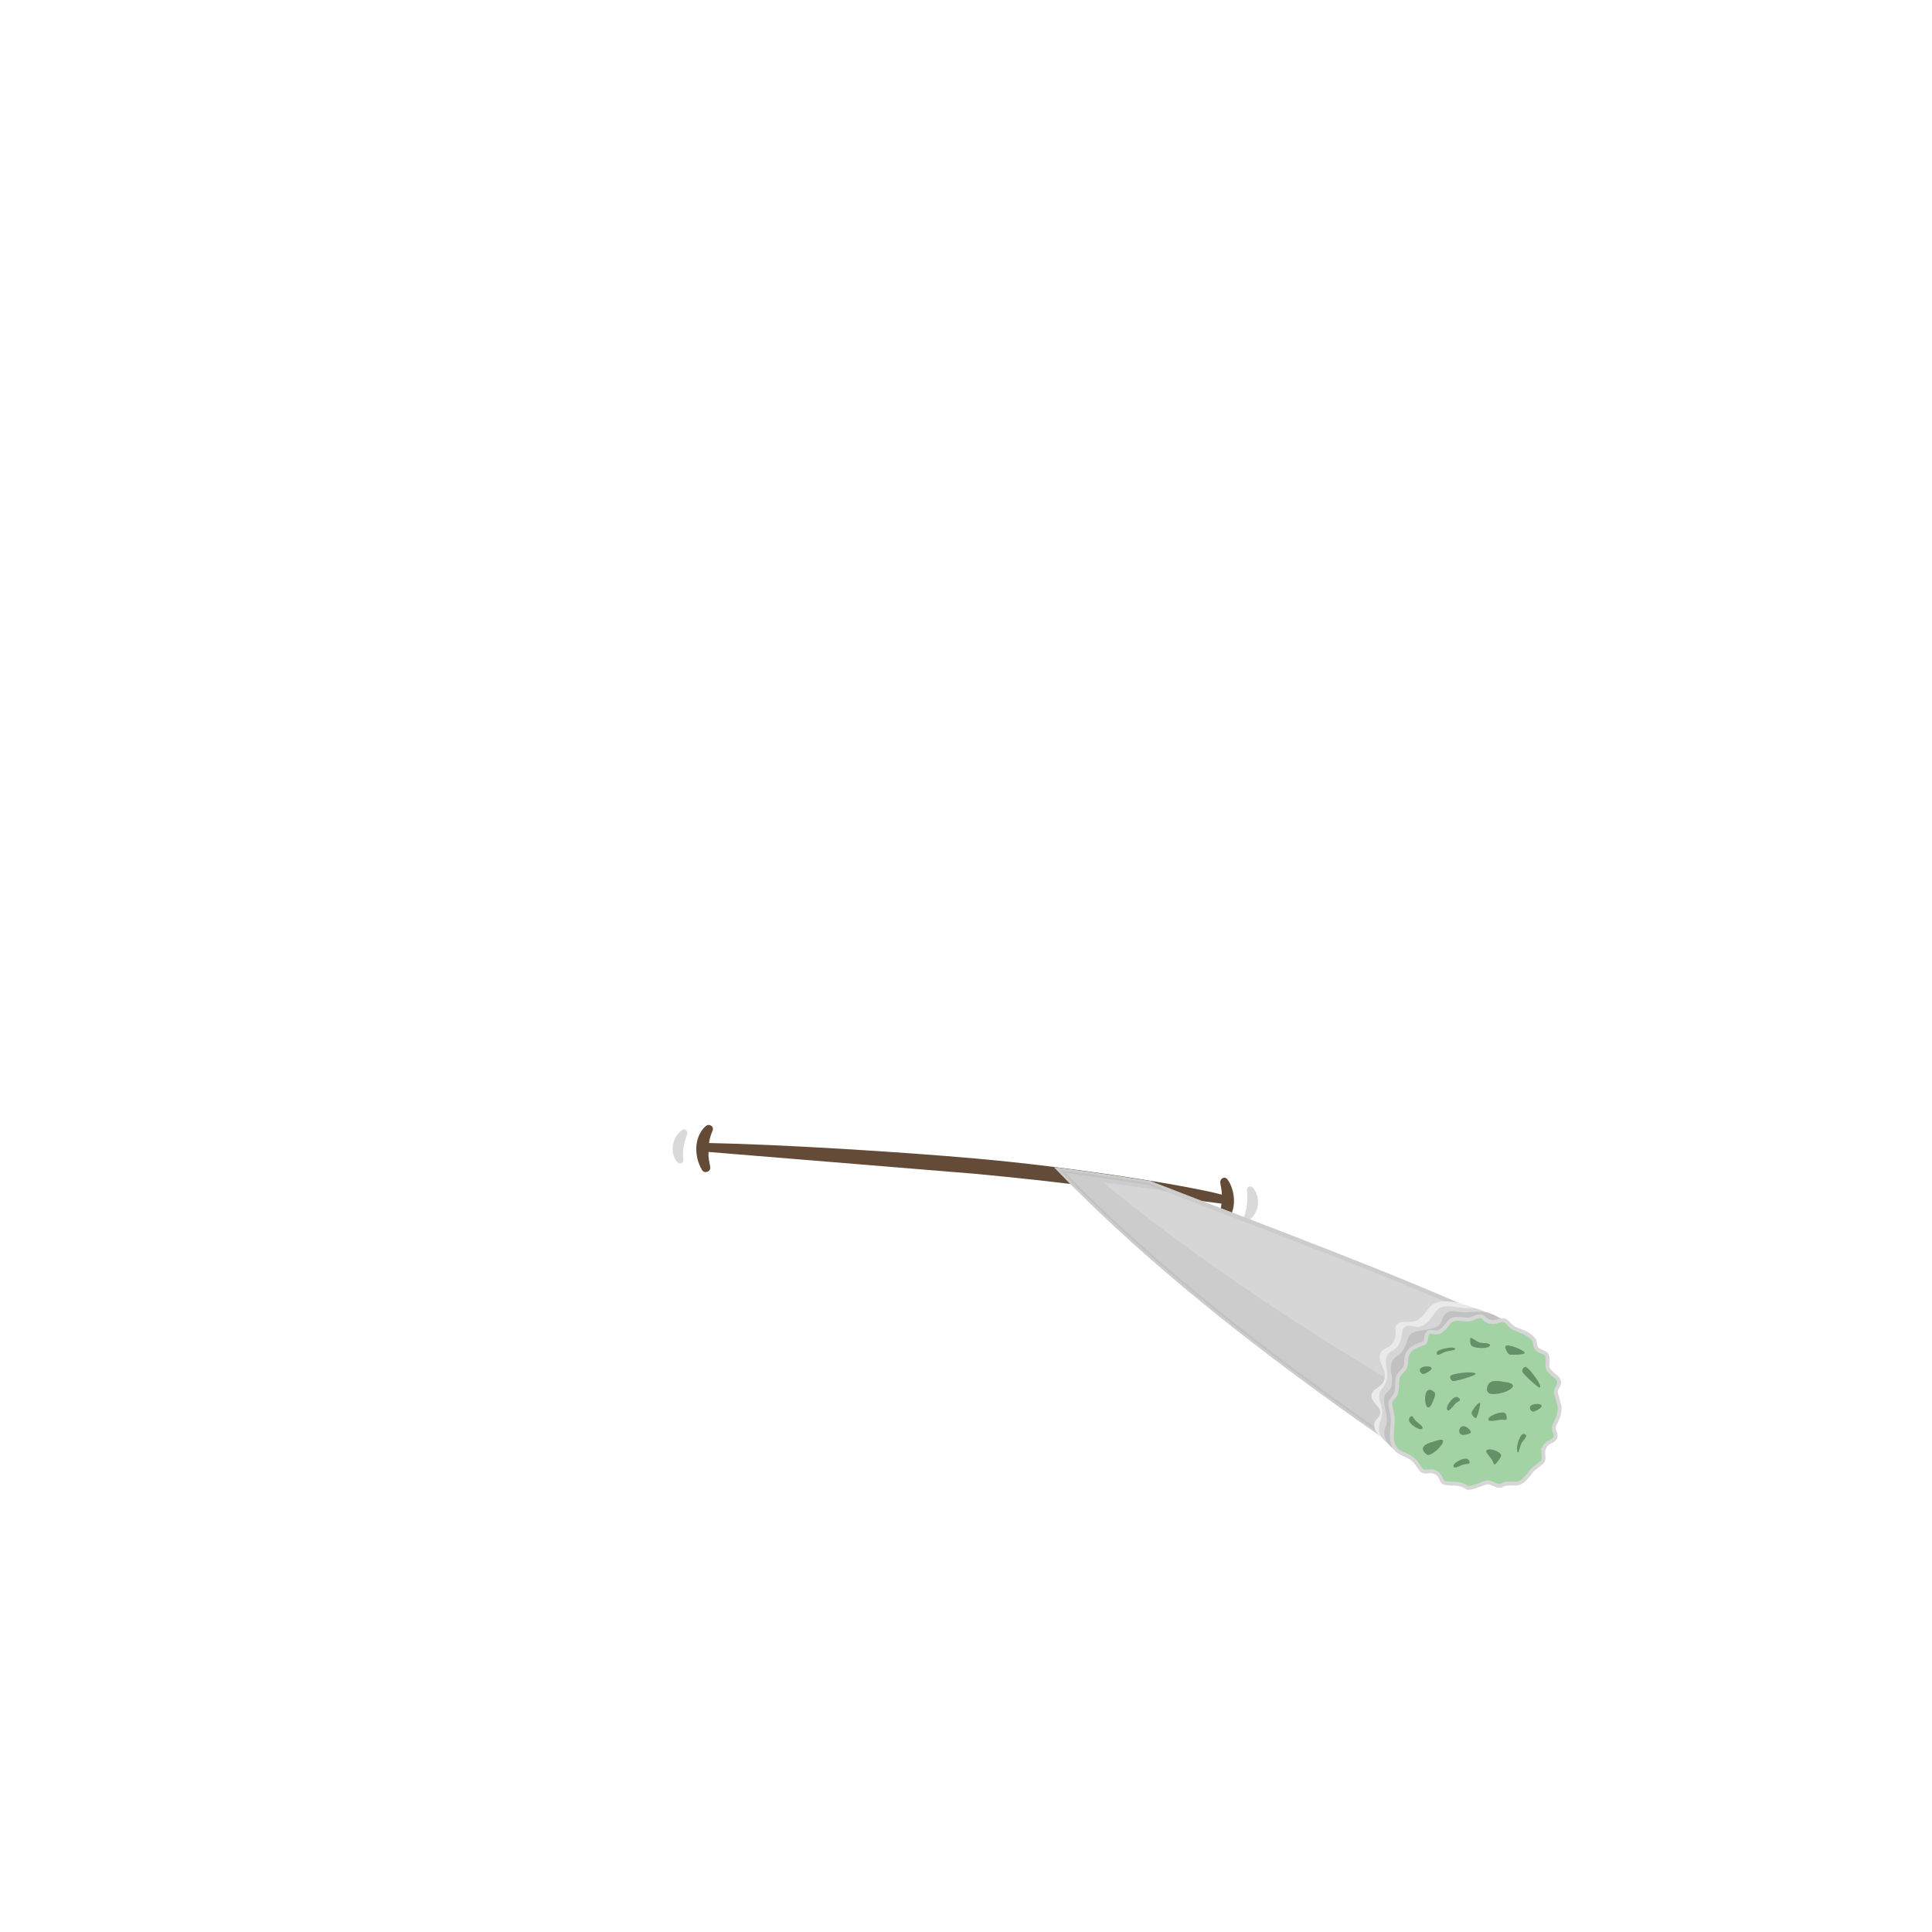
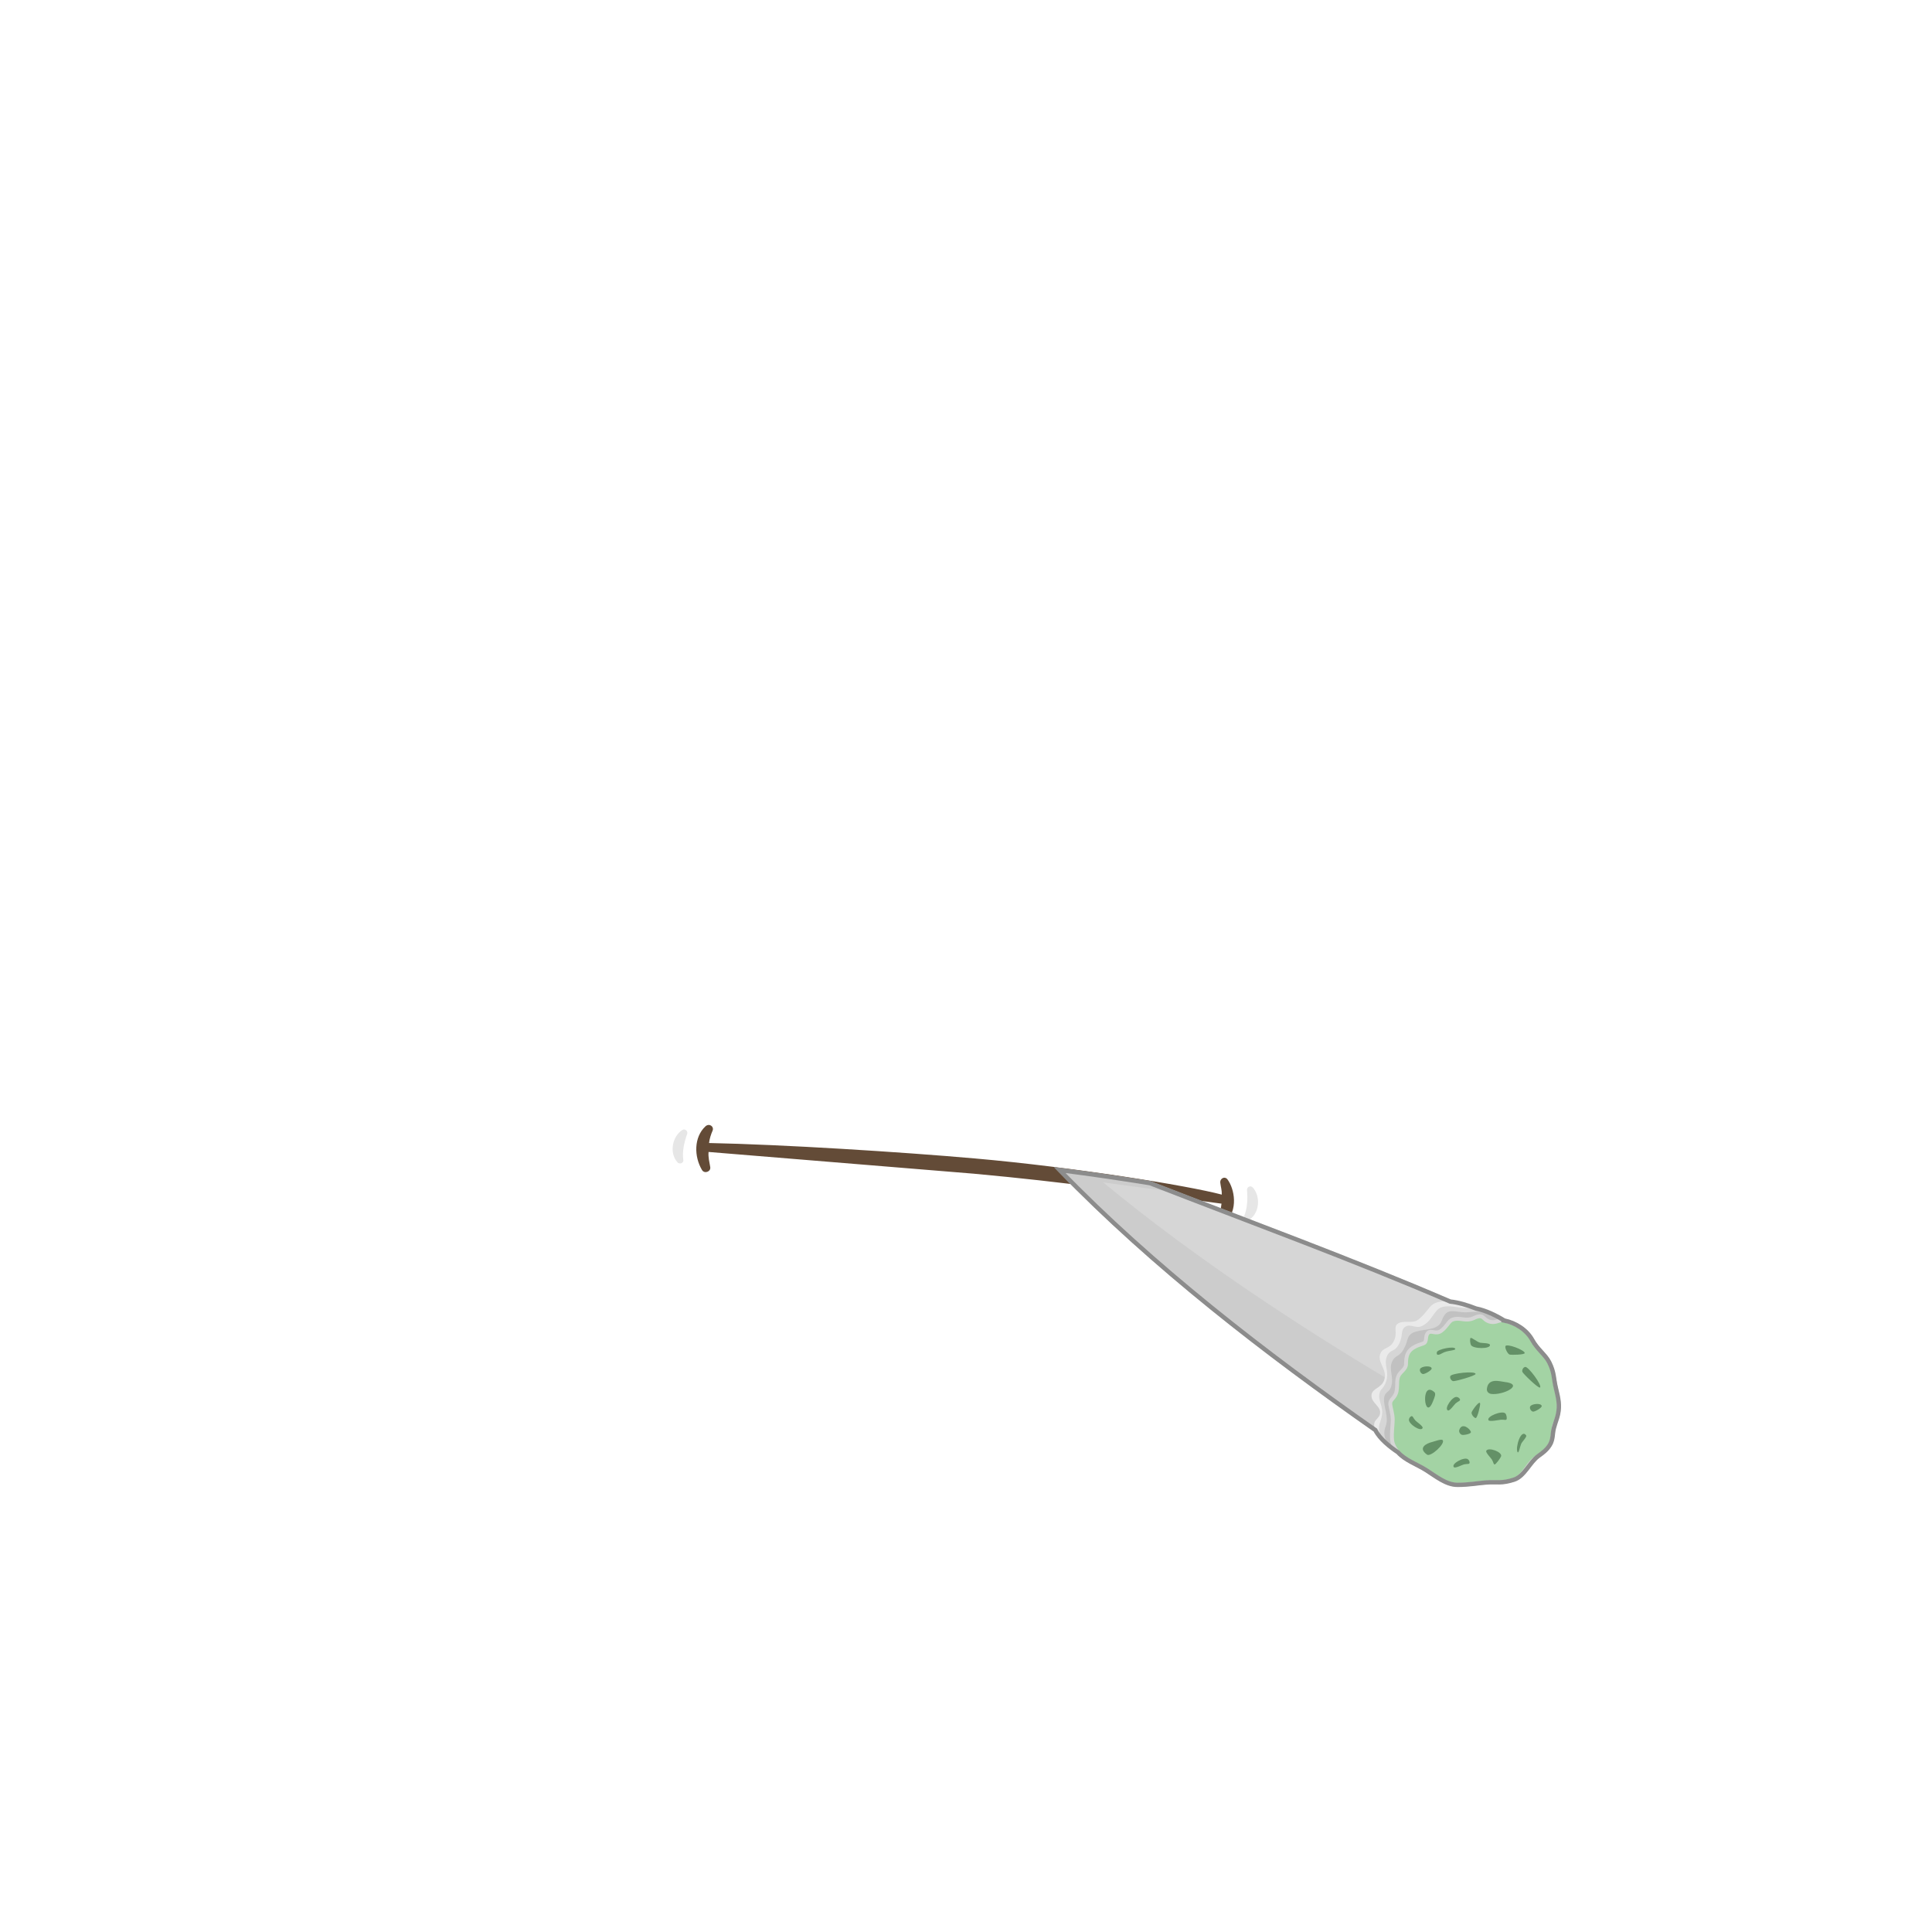
<svg xmlns="http://www.w3.org/2000/svg" width="4000" height="4000" fill="none">
-   <path d="M2593.62 2458.4c17.05 18.87 14.18 53.5-7.75 67.55-4.72 3.02-12.64-1.82-10.18-7.66 7.1-16.88 7.63-36.34 6.07-54.43-.54-6.22 7.24-10.3 11.82-5.42l.04-.04zM1412.6 2339.52c-21.3 13.92-27.32 48.15-9.67 67.3 3.8 4.12 12.7 1.46 11.8-4.82-2.58-18.13 1.86-37.08 7.97-54.2 2.1-5.87-4.4-11.8-10.06-8.24l-.03-.05z" fill-opacity=".15" fill="#000" />
+   <path d="M2593.62 2458.4c17.05 18.87 14.18 53.5-7.75 67.55-4.72 3.02-12.64-1.82-10.18-7.66 7.1-16.88 7.63-36.34 6.07-54.43-.54-6.22 7.24-10.3 11.82-5.42l.04-.04zM1412.6 2339.52c-21.3 13.92-27.32 48.15-9.67 67.3 3.8 4.12 12.7 1.46 11.8-4.82-2.58-18.13 1.86-37.08 7.97-54.2 2.1-5.87-4.4-11.8-10.06-8.24l-.03-.05z" fill-opacity=".1" fill="#000" />
  <path d="M2535.5 2533.5c-7.43 7.1-17.8-2.47-14-11.5 4-9.5 6.5-20.5 7.5-30-202-26-314.78-43.8-513-62l-549-45c-1 10.9 1.76 20.73 3.5 31.5 1.4 9.47-12 14.15-17 6-16.84-28.14-17.04-68.04 7-90.5 7.67-6.98 17.98-.2 15 8.5-3.28 7.35-6.5 17-7.5 26 151 3 396.16 18.37 551 32 204.5 18 439.5 56 510.58 74.8.34-8.9-2-15.47-3.08-24.3-1.15-9.4 9.38-14.63 15-7 14 19 23.5 63-6 91.5z" fill="#634b37" />
-   <path d="M2858.06 2968.22c-230.13-160.52-468.62-343.66-664.12-545.7 62.56 7.9 124.93 17.03 187.18 27.08C2613 2540 2900.54 2645.67 3095 2736c51.2 167.66-33.05 331.25-236.94 232.22z" fill="#d6d6d6" stroke="#ccc" stroke-width="9" />
+   <path d="M2858.06 2968.22c-230.13-160.52-468.62-343.66-664.12-545.7 62.56 7.9 124.93 17.03 187.18 27.08C2613 2540 2900.54 2645.67 3095 2736c51.2 167.66-33.05 331.25-236.94 232.22z" fill="#d6d6d6" stroke="#ccc" stroke-width="8" />
  <path d="M2263.04 2431.75l118.08 17.86 36.88 16.5-134-18.1c193.95 160.22 419.5 307.68 633.28 433.5 237.56 93.52 129.64 178.46-59.22 86.73-222.42-155.14-452.65-331.42-644.34-525.46l-19.78-20.23 69.1 9.22z" fill="#000" fill-opacity=".05" />
  <path d="M2929.4 3014.74c-23.63-12.57-90.78-37.2-83.9-68.74 1.5-6.82 9.92-10.72 11.5-18 3.67-16.9-18.72-22.73-17.45-39.5 1.16-14.7 20.8-13.93 26.53-31.9 6.9-21.64-16.13-36.54-7.88-54.8 5.73-12.7 18.35-8.8 26.58-23.4 10.25-18.15-.45-29.83 8.22-37.1 11.16-9.4 30.94.44 43.5-9.3 9.7-7.52 14.6-14.9 24.5-26.5 28.36-33.23 128.08 15.65 149.5 31.5-22.4 109.05-121.58 190.37-181.1 277.74z" fill="#eaeaea" />
  <path d="M2942.9 3023.6c-33.78-17.97-102.02-34.28-85.4-79.6 11-30-3.27-38.22-2-55 1.16-14.7 8.78-11.54 14.5-29.5 6.9-21.64-6.25-34.24 2-52.5 5.73-12.7 15.27-7.92 23.5-22.5 10.25-18.15 3.83-29.23 12.5-36.5 11.16-9.4 22.88 4.3 37-3 14.5-7.5 19.6-19.9 29.5-31.5 10.64-12.47 28.93-9.16 50-6 11.5 1.73 25.04-.97 36.5 3 11.45 3.97 21.82 9.28 31 13.8 9.63 4.74 17.4 9.3 22 12.7-22.4 109.05-111.58 199.2-171.1 286.6z" fill="#d6d6d6" />
  <path d="M2951 3036c-33.78-17.97-99.5-38.53-82-83.5 7-18-4.77-40.22-3.5-57 1.16-14.7 10.52-11.5 14.5-24 6.9-21.64-5.75-34.74 2.5-53 5.73-12.7 14.77-9.42 23-24 10.25-18.15 6.83-25.23 15.5-32.5 11.16-9.4 37.88-7.2 52-14.5 14.5-7.5 9.6-15.4 19.5-27 9.45-11.07 25.47-3.1 41.5-3.5 14.82-.37 34.93-3.7 49.5 1.5 16.96 6.07 49 24.5 57 36.5-22.4 109.05-130 193.62-189.5 281z" fill="#c1c1c1" />
-   <path d="M3198.9 2994.1c7-11.3 19.34-9.1 21.64-19.56 1.83-8.35-5.55-12.06-3-21.18 2.3-8.1 8.34-16.36 10.35-26.36 3.46-17.18-1-20.37-6.4-42.3-2.52-10.2 7.94-14 6.4-24.26-1.4-9.18-10.48-11.3-20.63-23.12-8.16-9.57 1.73-23.85-6.06-33.6-4.9-6.1-14.7-4.22-20.7-13.22-2.9-4.34-1.37-13.5-5.28-17.64-14.38-15.5-25.38-15.6-40.72-22.86-8-3.8-11.04-11.63-18-15.5-8.73-4.85-16.7 4.3-29 2.5-15.78-2.33-14.2-13.4-26.14-11.6-7.87 1.23-11.85 6.08-22.4 6.6-11.1.53-20.13-4.05-31.8.15-7.77 2.83-12.16 15.35-23.8 23.57-10.32 7.3-19.9-2-26.24 3.44-7.9 6.76-1 19.4-11 22.52C2918 2790.5 2911 2800 2911 2824.5c0 9.47-10.82 15.23-14.9 22.73-5.1 9.4-2.3 18.87-4.45 32-2.75 16.84-14.7 16.6-13.14 29.27 1 8.33 4.76 18.3 5 29.5.25 11.77-4 37.6 0 50 7.72 23.9 27.5 19.9 43.5 35 7.63 7.27 10.36 13.95 15.5 20 7.8 9.2 18.5-2.07 31.94 6.46 10.5 6.65 8.12 19 17.9 21 16.07 3.33 27.67-2.42 44.17 9.03 6.5 4.5 31.92-7.8 40.38-10.18 9.66-2.74 23.6 10.94 32.12 5.93 14-8.23 27.44.93 40.9-7.2 8-4.88 14.78-14.27 16.06-16.28 7.26-11.33 15.8-14.72 25.57-23.57 9.53-8.5-1.53-19.57 7.38-34.1z" fill="#a3d3a4" stroke="#d6d6d6" stroke-width="8" />
+   <path d="M3208.5 2992c8.2-13.24 5.45-26.6 9.05-39.5 2.3-8.1 6.34-15.5 8.35-25.5 3.46-17.18 1-30.37-4.4-52.3-5.38-21.78-3-32.2-14-54.2-7.76-15.5-24.3-26.5-35-46-11.8-21.47-32.5-33.5-56-40-13-3.6-16.7 4.3-29 2.5-15.78-2.33-14.2-13.4-26.14-11.6-7.87 1.23-11.85 6.08-22.4 6.6-11.1.53-20.13-4.05-31.8.15-7.77 2.83-12.16 15.35-23.8 23.57-10.32 7.3-19.9-2-26.24 3.44-7.9 6.76-1 19.4-11 22.52C2918 2790.5 2911 2800 2911 2824.5c0 9.47-10.82 15.23-14.9 22.73-5.1 9.4-2.3 18.87-4.45 32-2.75 16.84-14.7 16.6-13.14 29.27 1 8.33 4.76 18.3 5 29.5.25 11.77-4 37.6 0 50 9.97 30.86 44.2 39.9 69.62 56 19.3 12.23 41 30.25 64.38 30.25 24 0 41.5-3.6 59.38-4.93 23.3-1.73 31.08 2.7 57.62-5.82 17.66-5.66 26.5-28.62 40.72-41.5 9.53-8.5 24.37-15.47 33.28-30z" fill="#a3d3a4" stroke="#d6d6d6" stroke-width="8" />
+   <path d="M3114.56 2734.03c23.34 4.77 46.36 19.38 57.94 40.47 10.7 19.5 27.24 30.5 35 46 11 22 8.63 32.4 14 54.2 5.4 21.94 7.85 35.13 4.4 52.3-2.75 13.67-9.25 25.8-10.6 39.92-.8 8.3-1.62 16.72-6.8 25.08-6.14 10-15.1 16.43-23.18 22.23-18.33 13.15-29.03 42.3-50.82 49.27-26.54 8.5-34.3 4.1-57.62 5.82-17.88 1.33-35.38 4.93-59.38 4.93-23.4 0-45.1-18.02-64.38-30.25-19.3-12.24-43.72-20.4-58.7-37.15-16.03-10.5-38.2-28.14-46.88-45.98-226.86-158.75-461.07-339.4-653.6-538.34 62.56 7.9 124.93 17.03 187.18 27.08 207.45 80.87 416.7 157.04 621.3 245.1 16.9 1.76 36 7.53 53.58 14.46 20.22 3.88 41.17 14.22 58.57 24.85z" stroke="#8c8c8c" stroke-width="9" />
  <path d="M3030.65 3031.97c7.06-1.7 10.14-.15 11.54-2.28s-.25-6.43-3.1-8.5c-7.67-5.64-35.3 9.52-29.06 16.38 2.43 3.1 17.25-4.8 20.63-5.6zm-17.02-126.27c5.5-4.76 8.93-4.8 9.2-7.33.26-2.54-3.2-5.6-6.7-6.12-9.4-1.48-26.95 24.7-18.25 27.9 3.6 1.64 13.1-12.2 15.74-14.46zm50.8-125.8c-7.02-1.88-17.33-11-19.58-9.8s-1 11.24.5 14.42c4.05 8.6 41.64 8.75 39.42-.25-.65-3.9-17-3.48-20.35-4.38zm24.2 241.73c3.7 6.24 3.13 9.63 5.58 10.34 2.45.72 12.47-13.4 13.62-16.73 3.13-8.98-25.9-19.66-30.62-11.67-2.26 3.23 9.65 15.06 11.42 18.06zm18.5-82.17c7.24-.62 10.04 1.37 11.75-.52 1.7-1.9.27-10.14-2.24-12.62-6.74-6.72-39.94 6.44-34.8 14.16 1.93 3.43 21.8-.73 25.28-1.02zm-20.34-53.56c25.14 3.6 71.14-19.84 27.97-24.75-9.46-1.08-34.02-9.2-36.34 14.67-.6 6.2 4.93 9.6 8.37 10.08zm-120.48 99.24c-13.36 3.2-31.4 12.33-11.9 26.47 7.66 5.64 38.68-23.06 32.44-29.92-2.43-3.1-17.14 2.63-20.53 3.45zm-35.74-44.04c-4.87-5.38-4.98-8.83-7.53-9.04-2.54-.2-5.53 3.3-6 6.8-1.28 9.43 25.27 26.43 28.3 17.67 1.57-3.62-12.46-12.85-14.8-15.43zm15.12-96.34c3.58.93 19.15-7.83 18.4-11.75-1.2-6.5-21.28-4.62-23.93 1.22-1.72 3.85 1.47 9.46 5.52 10.53zm227.88 77.82c3.58.92 19.16-7.83 18.4-11.76-1.2-6.5-21.27-4.6-23.93 1.22-1.72 3.85 1.47 9.47 5.52 10.54zm-48.03-118.08c3.58.93 32.03.56 31.28-3.36-1.2-6.5-37.28-20-39.93-14.17-1.73 3.85 4.6 16.46 8.65 17.53zm26.32 35.75c1.08 3.53 33.63 35.13 36.6 32.45 4.9-4.42-24.12-43.45-30.5-42.66-4.18.55-7.3 6.2-6.1 10.2zm-143.35 19.25c3.6.85 47.35-11.18 46.53-15.1-1.33-6.47-49.72-1.23-52.26 4.66-1.64 3.88 1.66 9.43 5.73 10.43zm-22.37-57.92c10.37-6.08 27.6-5 26.84-8.93-1.2-6.5-36.7.6-38.08 6.85-2.06 9.27 7.25 4.42 11.24 2.08zm-19.63 100.52c4.23-10.43 6.14-15.4 3.82-19.25-30.15-28.04-21.43 62.77-3.82 19.25zm175.2 103.92c2.47 5.15 5-10.27 7.77-16.86 1.73-4.12 12.32-14.46 10.32-17.27-10.7-14.97-22.6 24.73-18.1 34.13zm-114.76-35.32c3.58.92 19.15-1.88 18.4-5.8-1.2-6.5-18.4-20.83-23.93-4.73-1.72 3.85 1.47 9.47 5.52 10.54zm28.1-34.7c3.57.92 10.12-26.38 9.38-30.3-1.2-6.5-14.77 11.96-17.42 17.8-1.72 3.85 4 11.43 8.04 12.5z" fill="#649167" />
</svg>
